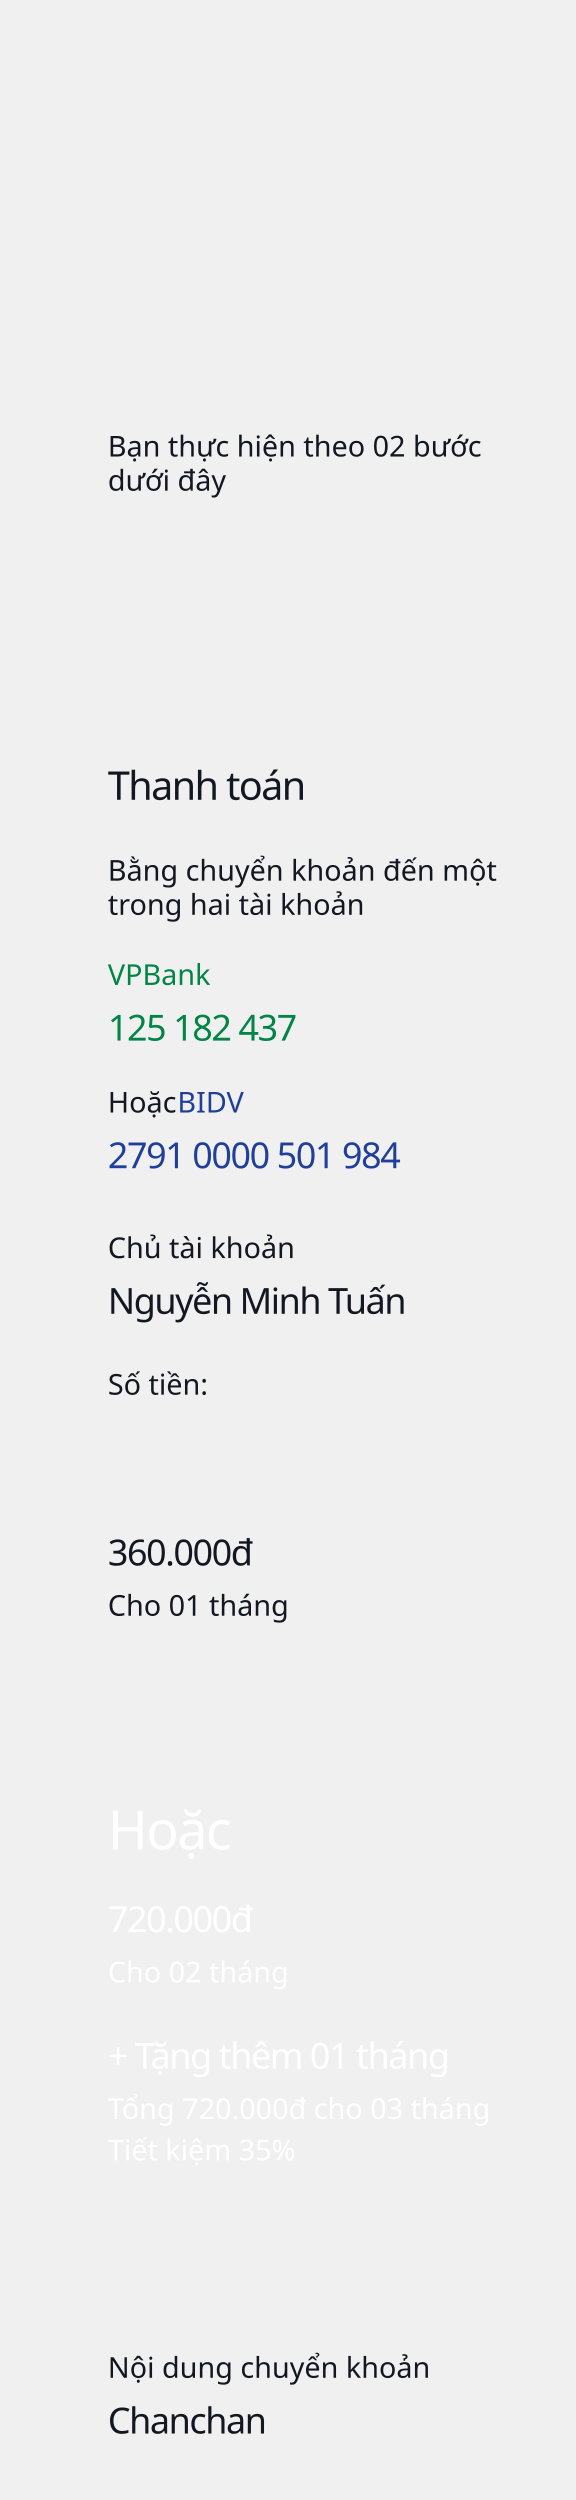
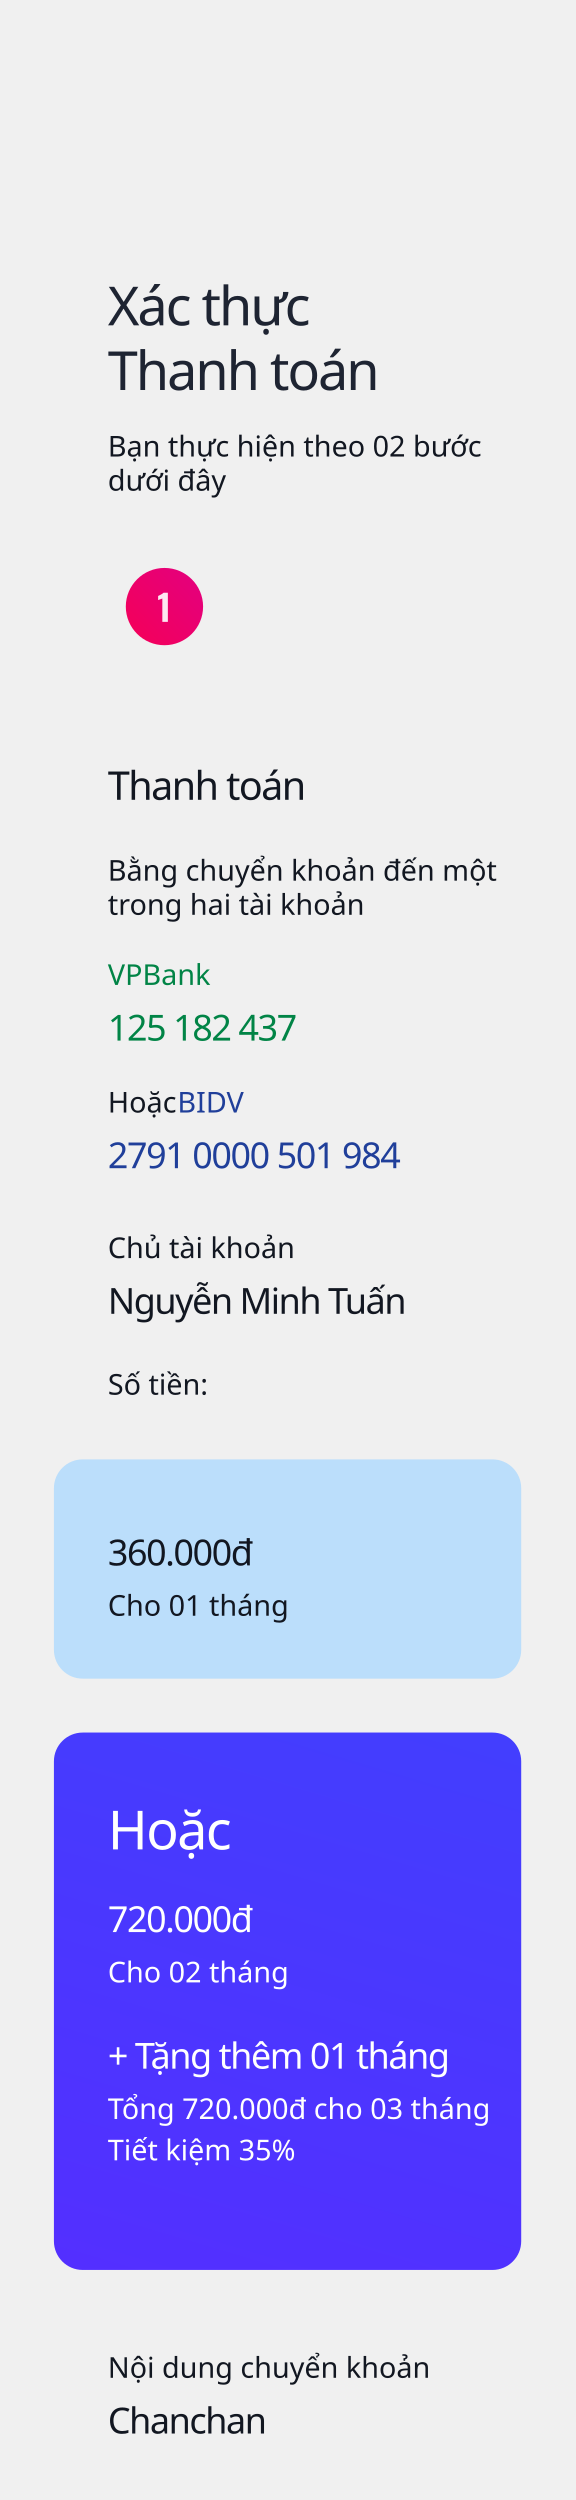
<svg xmlns="http://www.w3.org/2000/svg" width="320px" height="1391px" viewBox="0 0 320 1391" version="1.1">
+   <defs>
+     <linearGradient x1="0%" y1="100%" x2="426.338%" y2="-290.981%" id="linearGradient-1">
+       <stop stop-color="#F50057" offset="0%" />
+       <stop stop-color="#AA00FF" offset="100%" />
+     </linearGradient>
+     <linearGradient x1="92.422%" y1="-139.005%" x2="-2.568%" y2="229.808%" id="linearGradient-2">
+       <stop stop-color="#304FFE" offset="0%" />
+       <stop stop-color="#651FFF" offset="100%" />
+     </linearGradient>
+   </defs>
  <g id="Page-1" stroke="none" stroke-width="1" fill="none" fill-rule="evenodd">
    <g id="1">
      <text id="Bạn-thực-hiện-theo-0" font-family="SFCompactDisplay-Light, SF Compact Display" font-size="16" font-weight="300" fill="#121721">
        <tspan x="60" y="254">Bạn thực hiện theo 02 bước </tspan>
        <tspan x="60" y="273">dưới đây</tspan>
      </text>
+       <text id="Xác-thực-Thanh-toán" font-family="SFCompactDisplay-Semibold, SF Compact Display" font-size="30" font-weight="500" letter-spacing="-1.12" fill="#1E2432">
+         <tspan x="60" y="181">Xác thực</tspan>
+         <tspan x="60" y="217">Thanh toán</tspan>
+       </text>
      <text id="Thanh-toán" font-family="SFCompactDisplay-Semibold, SF Compact Display" font-size="22" font-weight="500" letter-spacing="-0.88" fill="#121721">
        <tspan x="60" y="445">Thanh toán</tspan>
      </text>
+       <circle id="Oval" fill="url(#linearGradient-1)" cx="91.5" cy="337.5" r="21.5" />
+       <path d="M93.4,346 L93.4,329.8 L91,329.8 C90.853,329.96 90.643,330.133 90.37,330.32 C90.097,330.507 89.807,330.68 89.5,330.84 C89.193,331 88.903,331.147 88.63,331.28 C88.357,331.413 88.14,331.52 87.98,331.6 L87.98,331.6 L87.98,333.88 C88.1,333.827 88.267,333.763 88.48,333.69 C88.693,333.617 88.92,333.537 89.16,333.45 C89.4,333.363 89.623,333.283 89.83,333.21 C90.037,333.137 90.2,333.067 90.32,333 L90.32,333 L90.32,346 L93.4,346 Z" fill="#FFFFFF" fill-rule="nonzero" opacity="0.903" />
      <text id="Bằng-chuyển-khoản-đế" font-family="SFCompactDisplay-Light, SF Compact Display" font-size="16" font-weight="300" fill="#121721">
        <tspan x="60" y="490">Bằng chuyển khoản đến một </tspan>
        <tspan x="60" y="509">trong hai tài khoản</tspan>
      </text>
      <text id="VPBank" font-family="SFCompactDisplay-Light, SF Compact Display" font-size="16" font-weight="300" fill="#018446">
        <tspan x="60" y="548">VPBank</tspan>
      </text>
      <text id="125-182-437" font-family="SFCompactDisplay-Semibold, SF Compact Display" font-size="20" font-weight="500" letter-spacing="-0.8" fill="#018446">
        <tspan x="60" y="579">125 182 437</tspan>
      </text>
      <text id="Hoặc-BIDV" font-family="SFCompactDisplay-Light, SF Compact Display" font-size="16" font-weight="300">
        <tspan x="60" y="619" fill="#121721">Hoặc </tspan>
        <tspan x="98.703" y="619" fill="#203F9A">BIDV</tspan>
      </text>
      <text id="2791-0000-501-984" font-family="SFCompactDisplay-Semibold, SF Compact Display" font-size="20" font-weight="500" letter-spacing="-0.8" fill="#203F9A">
        <tspan x="60" y="650">2791 0000 501 984</tspan>
      </text>
+       <rect id="Rectangle" fill="#BBDEFB" x="30" y="812" width="260" height="122" rx="16" />
      <text id="360.000đ" font-family="SFCompactDisplay-Semibold, SF Compact Display" font-size="20" font-weight="500" letter-spacing="-0.8" fill="#121721">
        <tspan x="60" y="871">360.000đ </tspan>
      </text>
      <text id="Cho-01-tháng" font-family="SFCompactDisplay-Light, SF Compact Display" font-size="16" font-weight="300" fill="#121721">
        <tspan x="60" y="899">Cho 01 tháng</tspan>
      </text>
      <text id="Chủ-tài-khoản" font-family="SFCompactDisplay-Light, SF Compact Display" font-size="16" font-weight="300" fill="#121721">
        <tspan x="60" y="700">Chủ tài khoản</tspan>
      </text>
      <text id="Số-tiền:" font-family="SFCompactDisplay-Light, SF Compact Display" font-size="16" font-weight="300" fill="#121721">
        <tspan x="60" y="776">Số tiền:</tspan>
      </text>
+       <rect id="Rectangle" fill="url(#linearGradient-2)" x="30" y="964" width="260" height="299" rx="16" />
      <text id="Nguyễn-Minh-Tuấn" font-family="SFCompactDisplay-Semibold, SF Compact Display" font-size="20" font-weight="500" letter-spacing="-0.8" fill="#121721">
        <tspan x="60" y="731">Nguyễn Minh Tuấn</tspan>
      </text>
      <text id="Cho-02-tháng" font-family="SFCompactDisplay-Light, SF Compact Display" font-size="16" font-weight="300" line-spacing="23" fill="#FFFFFF">
        <tspan x="60" y="1103">Cho 02 tháng</tspan>
      </text>
      <text id="Tổng-720.000đ-cho-03" font-family="SFCompactDisplay-Light, SF Compact Display" font-size="16" font-weight="300" line-spacing="23" fill="#FFFFFF">
        <tspan x="60" y="1179">Tổng 720.000đ cho 03 tháng</tspan>
        <tspan x="60" y="1202">Tiết kiệm 35%</tspan>
      </text>
      <text id="Hoặc" font-family="SFCompactDisplay-Semibold, SF Compact Display" font-size="30" font-weight="500" letter-spacing="-0.9" fill="#FFFFFF">
        <tspan x="60" y="1029">Hoặc</tspan>
      </text>
      <text id="+-Tặng-thêm-01-tháng" font-family="SFCompactDisplay-Semibold, SF Compact Display" font-size="20" font-weight="500" letter-spacing="-0.8" fill="#FFFFFF">
        <tspan x="60" y="1151">+ Tặng thêm 01 tháng</tspan>
      </text>
      <text id="720.000đ" font-family="SFCompactDisplay-Semibold, SF Compact Display" font-size="20" font-weight="500" letter-spacing="-0.8" fill="#FFFFFF">
        <tspan x="60" y="1075">720.000đ</tspan>
      </text>
      <text id="Nội-dung-chuyển-khoả" font-family="SFCompactDisplay-Light, SF Compact Display" font-size="16" font-weight="300" fill="#121721">
        <tspan x="60" y="1323">Nội dung chuyển khoản</tspan>
      </text>
      <text id="Chanchan" font-family="SFCompactDisplay-Semibold, SF Compact Display" font-size="20" font-weight="500" letter-spacing="-0.8" fill="#121721">
        <tspan x="60" y="1354">Chanchan</tspan>
      </text>
    </g>
  </g>
</svg>
